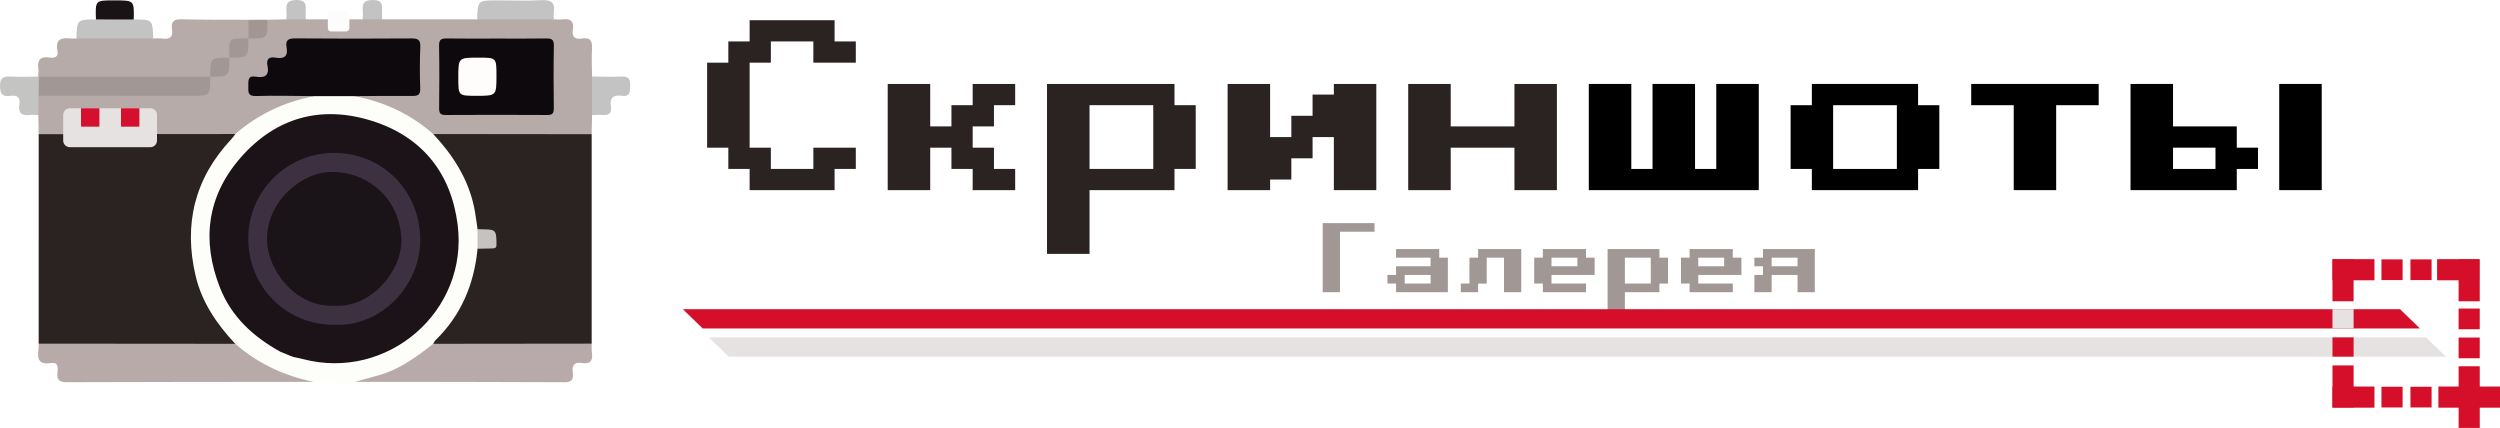
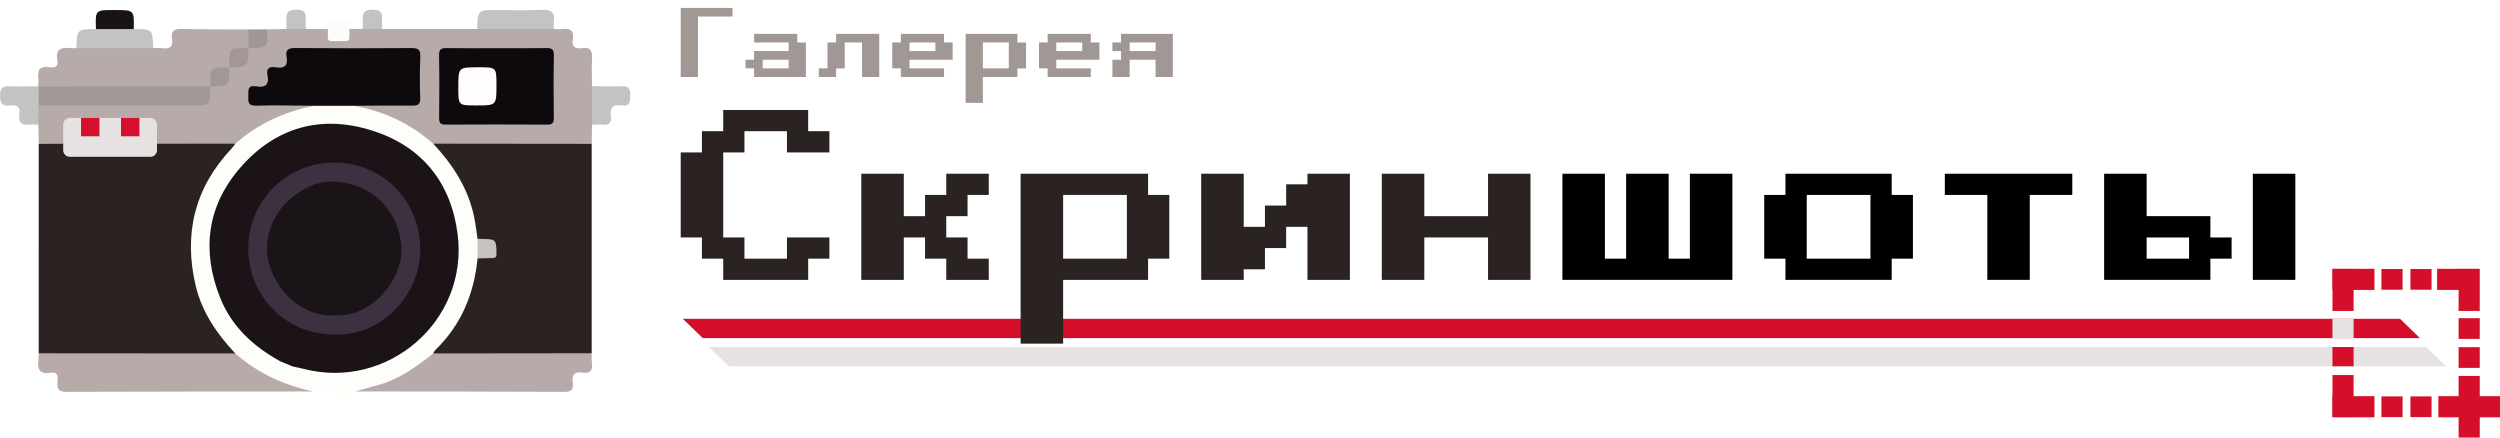
- <svg xmlns="http://www.w3.org/2000/svg" xml:space="preserve" width="471.71" height="80.739">
-   <defs>
-     <clipPath id="a" clipPathUnits="userSpaceOnUse">
-       <path d="M0 64.592h377.368V0H0z" />
-     </clipPath>
-   </defs>
-   <g clip-path="url(#a)" style="display:inline" transform="matrix(1.25 0 0 -1.25 0 80.74)">
-     <path d="m0 0 .001 31.613c.496.503 1.141.54 1.783.541a4827 4827 0 0 0 26.365-.004 3.7 3.7 0 0 0 1.1-.148c1.225-.684.239-1.275-.169-1.718-2.206-2.394-3.819-5.107-4.715-8.243-2.155-7.544-.713-14.313 4.366-20.299.309-.364.673-.683.909-1.109.254-.459.196-.809-.344-.998-.62-.204-1.26-.184-1.895-.185-8.33-.006-16.659-.008-24.988.003C1.576-.546.694-.664 0 0" style="fill:#2b2321;fill-opacity:1;fill-rule:nonzero;stroke:none" transform="translate(5.84 12.72)" />
-     <g aria-label="Скриншоты" style="font-size:44.099px;line-height:1.25;font-family:&quot;Light Pixel-7&quot;;-inkscape-font-specification:&quot;Light Pixel-7&quot;;stroke-width:.517">
-       <path d="M141.442 35.877v-4.005h-4.016v-4.005h-4.005V11.825h4.005V7.82h4.016V3.815h16.03V7.82h4.006v4.005h-8.01V7.82h-8.021v4.005h-4.005v16.042h4.005v4.005h8.02v-4.005h8.01v4.005h-4.004v4.005zm26.054 0V15.841h8.02v8.01h4.006v-4.005h4.005v-4.005h8.02v4.005h-4.004v4.005h-4.016v4.016h4.016v4.005h4.005v4.005h-8.021v-4.005h-4.005v-4.005h-4.005v8.01zm50.106-4.005V19.846h-12.026v12.026Zm-20.047 16.031V15.841h24.052v4.005h4.005v12.026h-4.005v4.005h-16.03v12.026zm34.075-12.026V15.841h8.021v10.024h4.005v-4.016h4.005v-4.005h4.016V15.84h8.01v20.036h-8.01V25.865h-4.016v4.005h-4.005v4.005h-4.005v2.002zm34.076 0V15.841h8.02v8.01h12.026v-8.01h8.01v20.036h-8.01v-8.01h-12.026v8.01z" style="font-family:&quot;Retro Gaming&quot;;-inkscape-font-specification:&quot;Retro Gaming&quot;;fill:#2b2321;fill-opacity:1" transform="matrix(.8 0 0 -.8 0 64.592)" />
-       <path d="M299.78 35.877V15.841h8.022v16.031h4.005v-16.03h8.02v16.03h4.005v-16.03h8.021v20.035Zm58.128-4.005V19.846h-12.026v12.026Zm-16.042 4.005v-4.005h-4.005V19.846h4.005v-4.005h20.047v4.005h4.005v12.026h-4.005v4.005zm38.091 0v-16.03h-8.021V15.84h24.052v4.005h-8.021v16.031Zm38.069-4.005v-4.005h-8.01v4.005Zm-16.03 4.005V15.841h8.02v8.01h12.026v4.016h4.005v4.005h-4.005v4.005zm28.056 0V15.841h8.021v20.036Z" style="font-family:&quot;Retro Gaming&quot;;-inkscape-font-specification:&quot;Retro Gaming&quot;" transform="matrix(.8 0 0 -.8 0 64.592)" />
-     </g>
-     <g aria-label="Галерея" style="font-size:14.336px;line-height:1.25;font-family:&quot;Light Pixel-7&quot;;-inkscape-font-specification:&quot;Light Pixel-7&quot;;display:inline;fill:#a19795;stroke-width:.168">
-       <path d="M199.657-20.487V-30.91h7.82v1.302h-5.212v9.121zm16.29-1.302v-1.302h-3.91v1.302zm-5.215 1.302v-1.302h-1.302v-1.302h1.302v-1.305h5.215v-1.302h-5.215V-27h6.517v1.302h1.302v5.211zm9.775 0v-1.302h1.302v-3.91h1.306V-27h6.513v6.513h-2.604v-5.211h-2.607v3.91h-1.302v1.301zm17.595-3.909v-1.302h-3.91v1.302zm-5.215 3.91v-1.303h-1.302v-3.91h1.302V-27h6.517v1.302h1.302v2.607h-6.513v1.302h5.211v1.302zm16.293-1.303v-3.91h-3.91v3.91zm-6.517 5.212V-27h7.819v1.302h1.302v3.91h-1.302v1.301h-5.212v3.91zm17.595-7.819v-1.302h-3.91v1.302zm-5.215 3.91v-1.303h-1.303v-3.91h1.302V-27h6.518v1.302h1.302v2.607h-6.514v1.302h5.212v1.302zm16.292-3.91v-1.302h-3.91v1.302zm-6.517 3.91v-2.605h1.302v-1.305h-1.302v-1.302h1.302V-27h7.82v6.513h-2.605v-2.604h-3.91v2.604z" style="font-family:&quot;Retro Gaming&quot;;-inkscape-font-specification:&quot;Retro Gaming&quot;" transform="scale(1 -1)" />
-     </g>
-     <path d="M0 0v-31.609c-.448-.459-1.029-.533-1.621-.535-7.021-.021-14.043-.049-21.064.014a3 3 0 0 0-.783.124c-1.029.419-.484 1.006-.086 1.462.835.956 1.674 1.903 2.385 2.96 1.65 2.452 2.658 5.151 3.201 8.046.153.819.155 1.696.699 2.405.408.293.89.298 1.362.32.68.033 1.1.298 1.079 1.052-.018.671-.402.916-1.011.957-.471.031-.953.025-1.379.288-.565.578-.555 1.359-.681 2.07-.743 4.221-2.489 7.935-5.4 11.106-.398.432-1.398.993-.213 1.715.625.195 1.267.174 1.905.175C-15.212.556-8.818.559-2.423.547-1.584.545-.697.669 0 0" style="fill:#2b2321;fill-opacity:1;fill-rule:nonzero;stroke:none" transform="translate(89.31 44.332)" />
-     <path d="m0 0-23.914.028c-.489-.239-.818.098-1.133.358-2.893 2.389-6.174 3.948-9.848 4.716-.364.076-1.529-.045-.611.972 2.272.447 4.568.141 6.851.202 2.22.06 2.266.063 2.274 2.213.005 1.332-.015 2.665.002 3.997.013.985-.366 1.468-1.405 1.467-5.436-.007-10.872.002-16.308-.006-.873-.001-1.43-.312-1.502-1.256-.077-1.012-.667-1.522-1.65-1.613-.754-.07-1.146-.489-1.215-1.231-.093-.994-.636-1.524-1.63-1.648-.611-.076-1.178-.275-1.125-1.066.057-.847.735-.812 1.303-.827 1.811-.048 3.624-.007 5.436-.023.743-.006 1.495.066 2.218-.182 1.038-.871-.094-.89-.468-1.01-1.257-.401-2.566-.611-3.804-1.109-2.029-.815-3.917-1.843-5.608-3.244-.454-.377-.896-.957-1.65-.708L-83.469.001l-.055 2.882c-.624.982-.61 1.976-.061 2.981.801.58 1.732.427 2.622.429 6.914.015 13.828.035 20.741-.015 1.428-.011 2.24.406 2.269 1.906.046.175.125.339.227.488.15.145.333.312.534.296 1.761-.141 2.201.938 2.246 2.395a.87.87 0 0 0 .307.368c.232.127.488.226.746.205 1.308-.109 1.785.552 1.706 1.773-.014.207.071.409.153.604q.117.22.334.34c1.889-.145 2.408 1.148 2.753 2.624l2.857.066c.982.622 1.964.627 2.945-.004l8.576.005c.983.622 1.966.625 2.948-.003l14.337.001a28 28 0 0 0 11.59 0c.424-.006.856-.065 1.271-.009 1.232.169 1.792-.282 1.581-1.562-.172-1.044.295-1.496 1.331-1.326 1.297.212 1.648-.374 1.566-1.595-.092-1.373-.007-2.757 0-4.136q1.128-2.916 0-5.83z" style="fill:#b7aba9;fill-opacity:1;fill-rule:nonzero;stroke:none" transform="translate(89.31 44.332)" />
-     <path d="M0 0c4.49-.83 8.482-2.698 11.92-5.719 2.967-3.178 5.268-6.733 6.172-11.057.227-1.087.347-2.197.517-3.296.623-.987.619-1.975.003-2.963-.523-5.344-2.463-10.033-6.366-13.821-.144-.139-.219-.349-.326-.527-.996-1.672-2.68-2.538-4.251-3.487-2.307-1.395-4.886-2.016-7.56-2.253-1.134-.532-2.17-.57-3.361.086-.834.459-1.903-.353-2.891-.089-3.914.212-7.297 1.764-10.362 4.111-.588.45-1.25.839-1.457 1.632-2.758 2.939-5.016 6.209-5.963 10.171-1.877 7.849-.184 14.827 5.407 20.762.211.223.377.488.565.733 3.445 3.003 7.44 4.859 11.914 5.719C-4.026.883-2.013.886 0 0" style="fill:#fdfdf9;fill-opacity:1;fill-rule:nonzero;stroke:none" transform="translate(53.475 50.079)" />
-     <path d="M0 0c3.417-2.99 7.39-4.837 11.82-5.743-12.418-.009-24.834-.005-37.251-.054-1.144-.004-1.521.356-1.409 1.454.075.733.168 1.638-1.039 1.437-1.663-.277-2.047.542-1.834 1.974.047.314.028.637.039.957z" style="fill:#b8aaa9;fill-opacity:1;fill-rule:nonzero;stroke:none" transform="translate(35.513 12.696)" />
-     <path d="M0 0c.478-.006.962.035 1.432-.028 1.112-.147 1.594.287 1.41 1.408-.199 1.209.328 1.536 1.507 1.505 3.342-.089 6.687-.057 10.032-.073.65-.949.61-1.895-.015-2.837l.005.005c-.164-.134-.329-.313-.539-.314-1.358-.007-2.026-.673-2.032-2.032-.001-.21-.181-.375-.314-.539l.004.004c-.119-.098-.243-.253-.38-.254-1.498-.011-2.239-.752-2.251-2.25-.001-.138-.155-.261-.254-.381l.005.005c-.518-.469-1.162-.504-1.805-.505a3856 3856 0 0 0-22.561.006 3.6 3.6 0 0 0-1.106.152 1.16 1.16 0 0 0-.511.364c.018.371.098.751.044 1.111-.207 1.366.258 2.005 1.714 1.764.722-.119 1.339.079 1.162.991-.351 1.809.633 2.065 2.067 1.883.261-.033.531.008.796.015A28 28 0 0 0 0 0" style="fill:#b6aba9;fill-opacity:1;fill-rule:nonzero;stroke:none" transform="translate(23.125 58.794)" />
-     <path d="M0 0c1.209.335 2.42.665 3.627 1.006 3.131.881 5.679 2.771 8.184 4.734l23.914.027c.01-.479-.027-.965.042-1.436.179-1.213-.326-1.68-1.509-1.485-1.161.191-1.52-.366-1.384-1.443.113-.902-.038-1.469-1.23-1.463C21.096-.005 10.548-.012 0 0" style="fill:#b8aaaa;fill-opacity:1;fill-rule:nonzero;stroke:none" transform="translate(53.585 6.956)" />
-     <path d="M0 0h-11.59c.094 2.859.094 2.859 3.016 2.859 2.223 0 4.452-.101 6.666.034C-.349 2.987.222 2.462-.024.95-.074.643-.011.317 0 0" style="fill:#c4c3c3;fill-opacity:1;fill-rule:nonzero;stroke:none" transform="translate(83.615 61.675)" />
-     <path d="M0 0h-11.59c.093 2.849.093 2.849 2.947 2.864q2.853 1.15 5.706-.002C-.091 2.853-.091 2.853 0 0" style="fill:#c4c3c3;fill-opacity:1;fill-rule:nonzero;stroke:none" transform="translate(23.125 58.794)" />
-     <path d="m0 0-.038-2.927c-.424.011-.855.076-1.271.022-1.233-.16-1.8.292-1.59 1.576.174 1.063-.329 1.466-1.348 1.315-1.141-.171-1.569.215-1.576 1.457-.008 1.293.519 1.502 1.615 1.445 1.375-.072 2.758-.007 4.137-.001l.12-.033C.616 1.892.622.941 0 0" style="fill:#c4c4c3;fill-opacity:1;fill-rule:nonzero;stroke:none" transform="translate(5.823 50.143)" />
-     <path d="M0 0v5.83c1.488-.011 2.978-.088 4.461-.013 1.129.058 1.332-.462 1.299-1.429-.029-.867-.004-1.657-1.221-1.472-1.29.197-1.905-.268-1.684-1.633.158-.982-.299-1.351-1.263-1.26C1.067.073.531.011 0 0" style="fill:#c3c3c3;fill-opacity:1;fill-rule:nonzero;stroke:none" transform="translate(89.364 47.216)" />
-     <path d="m0 0-5.705.002c-.1 2.875-.1 2.875 2.684 2.874h.16C.066 2.876.066 2.876 0 0" style="fill:#1a1316;fill-opacity:1;fill-rule:nonzero;stroke:none" transform="translate(20.188 61.657)" />
-     <path d="m0 0-2.945.004c.012.367.063.739.028 1.101-.112 1.14.03 1.819 1.527 1.815C.151 2.915 0 2.067-.025 1.102-.034.735-.009.368 0 0" style="fill:#c4c3c3;fill-opacity:1;fill-rule:nonzero;stroke:none" transform="translate(46.164 61.672)" />
-     <path d="m0 0-2.948.002c.011.368.062.739.027 1.102-.111 1.139.028 1.819 1.527 1.814C.147 2.913-.001 2.069-.026 1.103-.036.736-.01.368 0 0" style="fill:#c4c3c3;fill-opacity:1;fill-rule:nonzero;stroke:none" transform="translate(57.689 61.673)" />
-     <path d="m0 0 .015 2.837 2.857.003C2.904.007 2.904.007 0 0" style="fill:#a09795;fill-opacity:1;fill-rule:nonzero;stroke:none" transform="translate(37.49 58.77)" />
-     <path d="m0 0-.003 2.963c.366-.014.732-.038 1.098-.04 1.69-.011 1.757-.237 1.759-2.382 0-.528-.452-.485-.814-.495Q1.02.021 0 0" style="fill:#c6c2bf;fill-opacity:1;fill-rule:nonzero;stroke:none" transform="translate(72.088 27.043)" />
-     <path d="m0 0-6.039.002c-2.926.017-5.854.11-8.776.015-1.285-.042-1.186.626-1.175 1.462.01.813-.143 1.684 1.162 1.457 1.314-.227 2.04.171 1.73 1.665-.203.982.226 1.381 1.209 1.213 1.239-.213 1.942.137 1.673 1.562-.19 1.006.193 1.354 1.272 1.343 5.855-.054 11.712-.046 17.567-.006 1 .007 1.395-.212 1.345-1.304a78 78 0 0 1-.01-6.227C9.991.233 9.652.024 8.777.032 5.852.062 2.926.017 0 0" style="fill:#0e090c;fill-opacity:1;fill-rule:nonzero;stroke:none" transform="translate(53.475 50.079)" />
-     <path d="M0 0c2.453.001 4.907-.026 7.36.016.823.015 1.245-.094 1.225-1.093-.064-3.146-.043-6.293-.009-9.439.008-.742-.186-1.027-.976-1.022q-7.679.045-15.359 0c-.792-.004-.983.277-.975 1.017.033 3.146.053 6.294-.01 9.439-.02.995.397 1.111 1.224 1.096C-5.014-.029-2.507-.001 0 0" style="fill:#0e090d;fill-opacity:1;fill-rule:nonzero;stroke:none" transform="translate(75.019 58.773)" />
-     <path d="m0 0 .049 2.854 25.862.016c-.005-2.882-.005-2.883-2.835-2.882z" style="fill:#a19795;fill-opacity:1;fill-rule:nonzero;stroke:none" transform="translate(5.823 50.143)" />
-     <path d="M0 0c.006 2.878.006 2.878 2.885 2.885C2.879.006 2.879.006 0 0" style="fill:#a19795;fill-opacity:1;fill-rule:nonzero;stroke:none" transform="translate(31.73 53.009)" />
-     <path d="M0 0c.004 3.138-.243 2.878 2.885 2.885C2.88.006 2.88.006 0 0" style="fill:#a29795;fill-opacity:1;fill-rule:nonzero;stroke:none" transform="translate(34.61 55.89)" />
-     <path d="M0 0c-4.07 2.245-7.377 5.258-9.116 9.654-2.824 7.143-1.956 13.875 3.131 19.676 5.318 6.064 12.173 7.936 19.824 5.516 7.543-2.384 11.931-7.861 12.914-15.686C28.394 6.098 16.149-4.44 3.424-1.109c-.509.134-1.029.227-1.544.339C1.157-.75.445-.701 0 0" style="fill:#1b1318;fill-opacity:1;fill-rule:nonzero;stroke:none" transform="translate(42.33 11.492)" />
-     <path d="m0 0 1.88-.77C.258-1.285-.024-1.17 0 0" style="fill:#fefefe;fill-opacity:1;fill-rule:nonzero;stroke:none" transform="translate(42.33 11.492)" />
-     <path d="M0 0c-2.724.001-2.724.001-2.724 2.718 0 3.042 0 3.042 3.04 3.043 2.721.002 2.721.002 2.721-2.722C3.036-.001 3.036-.001 0 0" style="fill:#fefdfb;fill-opacity:1;fill-rule:nonzero;stroke:none" transform="translate(71.903 50.13)" />
-     <path d="M0 0c-7.45-.226-13.354 5.563-13.372 12.991-.016 7.137 5.833 13.043 13.097 12.954 7.222-.089 12.786-5.71 12.866-13.01C12.668 5.973 6.746-.177 0 0" style="fill:#3c3041;fill-opacity:1;fill-rule:nonzero;stroke:none" transform="translate(50.845 15.565)" />
-     <path d="M0 0c-5.787-.341-10.156 5.195-10.259 9.849-.131 5.961 5.376 10.455 9.947 10.347 5.799-.138 10.123-4.436 10.33-10.146C10.19 5.282 5.438-.339 0 0" style="fill:#1a1418;fill-opacity:1;fill-rule:nonzero;stroke:none" transform="translate(50.566 18.447)" />
-     <path d="M0 0h-259.211l3.001-2.911H3Z" style="fill:#d50f2a;fill-opacity:1;fill-rule:nonzero;stroke:none" transform="translate(362.28 17.922)" />
-     <path d="M0 0h-259.211l3.001-2.911H3Z" style="fill:#e5e2e1;fill-opacity:1;fill-rule:nonzero;stroke:none" transform="translate(366.207 13.665)" />
-     <path d="M0 0h-2.253c-.275 0-.5.225-.5.5v2.165c0 .275.225.5.5.5H0c.275 0 .5-.225.5-.5V.5C.5.225.275 0 0 0" style="fill:#fdfbfc;fill-opacity:1;fill-rule:nonzero;stroke:none" transform="translate(52.24 59.839)" />
-     <path d="M0 0h-12.158c-.55 0-1 .45-1 1v3.876c0 .55.45 1 1 1H0c.55 0 1-.45 1-1V1C1 .45.55 0 0 0" style="fill:#e5e2e1;fill-opacity:1;fill-rule:nonzero;stroke:none" transform="translate(22.698 42.373)" />
-     <path d="M15.006 45.474h-2.775v2.775h2.775zm6.036 0h-2.775v2.775h2.775z" style="fill:#d4102e;fill-opacity:1;fill-rule:nonzero;stroke:none" />
-     <path d="M358.418 22.282h-6.338v3.191h6.338zm15.794 0h-6.338v3.191h6.338zM358.418 3.055h-6.338v3.191h6.338zm18.95 0h-9.301v3.191h9.301z" style="fill:#d50f2a;fill-opacity:1;fill-rule:nonzero;stroke:none" />
-     <path d="M0 0v-9.301h-3.191V0Z" style="fill:#d50f2a;fill-opacity:1;fill-rule:nonzero;stroke:none" transform="translate(374.313 9.301)" />
-     <path d="M374.311 19.113h-3.191v6.338h3.191zm-19.04-16.018h-3.191v6.338h3.191zm0 16.018h-3.191v6.338h3.191zm19.04-4.221h-3.191v3.125h3.191zm0-4.377h-3.191v3.125h3.191zm-7.269 11.799h-3.191v3.125h3.191zm-4.377 0h-3.191v3.125h3.191z" style="fill:#d50f2a;fill-opacity:1;fill-rule:nonzero;stroke:none" />
-     <path d="M355.271 15.011h-3.191v2.911h3.191z" style="fill:#e5e2e1;fill-opacity:1;fill-rule:nonzero;stroke:none" />
-     <path d="M355.271 10.754h-3.191v2.911h3.191zm7.394-7.666h-3.191v3.125h3.191zm4.377 0h-3.191v3.125h3.191z" style="display:inline;fill:#d50f2a;fill-opacity:1;fill-rule:nonzero;stroke:none" />
-   </g>
+ <svg xmlns="http://www.w3.org/2000/svg" width="471.71" height="82.558" version="1.1" xml:space="preserve">
+   <path d="m7.3 66.658 0.001-39.516c0.62-0.629 1.426-0.675 2.229-0.676a6033.8 6033.8 0 0 1 32.956 5e-3 4.625 4.625 0 0 1 1.375 0.185c1.531 0.855 0.299 1.594-0.211 2.147-2.757 2.993-4.774 6.384-5.894 10.304-2.694 9.43-0.891 17.891 5.457 25.374 0.386 0.455 0.841 0.854 1.136 1.386 0.318 0.574 0.245 1.011-0.43 1.248-0.775 0.255-1.575 0.23-2.369 0.231-10.412 0.007-20.824 0.01-31.235-0.004-1.046-0.001-2.149 0.146-3.016-0.684" fill="#2b2321" />
+   <path d="m111.64 27.143v39.511c-0.56 0.574-1.286 0.666-2.026 0.669-8.776 0.026-17.554 0.061-26.33-0.018a3.75 3.75 0 0 1-0.979-0.155c-1.286-0.524-0.605-1.258-0.107-1.827 1.044-1.195 2.092-2.379 2.981-3.7 2.062-3.065 3.322-6.439 4.001-10.058 0.191-1.024 0.194-2.12 0.874-3.006 0.51-0.366 1.113-0.372 1.702-0.4 0.85-0.041 1.375-0.372 1.349-1.315-0.022-0.839-0.502-1.145-1.264-1.196-0.589-0.039-1.191-0.031-1.724-0.36-0.706-0.723-0.694-1.699-0.851-2.587-0.929-5.276-3.111-9.919-6.75-13.882-0.497-0.54-1.748-1.241-0.266-2.144 0.781-0.244 1.584-0.217 2.381-0.219 7.994-0.007 15.986-0.011 23.98 0.004 1.049 0.003 2.158-0.152 3.029 0.684" fill="#2b2321" />
+   <path d="m111.64 27.143-29.892-0.035c-0.611 0.299-1.022-0.122-1.416-0.448-3.616-2.986-7.718-4.935-12.31-5.895-0.455-0.095-1.911 0.056-0.764-1.215 2.84-0.559 5.71-0.176 8.564-0.253 2.775-0.075 2.833-0.079 2.842-2.766 0.006-1.665-0.019-3.331 0.003-4.996 0.016-1.231-0.458-1.835-1.756-1.834-6.795 0.009-13.59-0.003-20.385 0.007-1.091 0.001-1.788 0.39-1.877 1.57-0.096 1.265-0.834 1.903-2.062 2.016-0.943 0.087-1.433 0.611-1.519 1.539-0.116 1.242-0.795 1.905-2.038 2.06-0.764 0.095-1.472 0.344-1.406 1.333 0.071 1.059 0.919 1.015 1.629 1.034 2.264 0.06 4.53 0.009 6.795 0.029 0.929 0.007 1.869-0.083 2.772 0.228 1.298 1.089-0.117 1.113-0.585 1.262-1.571 0.501-3.208 0.764-4.755 1.386-2.536 1.019-4.896 2.304-7.01 4.055-0.568 0.471-1.12 1.196-2.062 0.885l-37.102 0.036-0.069-3.603c-0.78-1.228-0.762-2.47-0.076-3.726 1.001-0.725 2.165-0.534 3.277-0.536 8.643-0.019 17.285-0.044 25.926 0.019 1.785 0.014 2.8-0.507 2.836-2.382 0.058-0.219 0.156-0.424 0.284-0.61 0.188-0.181 0.416-0.39 0.667-0.37 2.201 0.176 2.751-1.173 2.808-2.994a1.087 1.087 0 0 1 0.384-0.46c0.29-0.159 0.61-0.282 0.932-0.256 1.635 0.136 2.231-0.69 2.132-2.216-0.018-0.259 0.089-0.511 0.191-0.755q0.146-0.275 0.417-0.425c2.361 0.181 3.01-1.435 3.441-3.28l3.571-0.083c1.228-0.777 2.455-0.784 3.681 5e-3l10.72-0.006c1.229-0.777 2.458-0.781 3.685 0.004l17.921-0.001a35 35 0 0 1 14.488 0c0.53 0.007 1.07 0.081 1.589 0.011 1.54-0.211 2.24 0.352 1.976 1.952-0.215 1.305 0.369 1.87 1.664 1.657 1.621-0.265 2.06 0.468 1.958 1.994-0.115 1.716-9e-3 3.446 0 5.17q1.41 3.645 0 7.287z" fill="#b7aba9" />
+   <path d="m66.844 19.96c5.612 1.038 10.602 3.373 14.9 7.149 3.709 3.973 6.585 8.416 7.715 13.821 0.284 1.359 0.434 2.746 0.646 4.12 0.779 1.234 0.774 2.469 0.004 3.704-0.654 6.68-3.079 12.541-7.957 17.276-0.18 0.174-0.274 0.436-0.407 0.659-1.245 2.09-3.35 3.172-5.314 4.359-2.884 1.744-6.107 2.52-9.45 2.816-1.417 0.665-2.712 0.713-4.201-0.107-1.042-0.574-2.379 0.441-3.614 0.111-4.893-0.265-9.121-2.205-12.952-5.139-0.735-0.562-1.562-1.049-1.821-2.04-3.447-3.674-6.27-7.761-7.454-12.714-2.346-9.811-0.23-18.534 6.759-25.952 0.264-0.279 0.471-0.61 0.706-0.916 4.306-3.754 9.3-6.074 14.892-7.149 2.516-1.101 5.032-1.105 7.549 0.003" fill="#fdfdf9" />
+   <path d="m44.391 66.688c4.271 3.737 9.238 6.046 14.775 7.179-15.522 0.011-31.042 0.006-46.564 0.068-1.43 5e-3 -1.901-0.445-1.761-1.817 0.094-0.916 0.21-2.047-1.299-1.796-2.079 0.346-2.559-0.677-2.292-2.467 0.059-0.393 0.035-0.796 0.049-1.196z" fill="#b8aaa9" />
+   <path d="m28.906 9.066c0.598 0.007 1.202-0.044 1.79 0.035 1.39 0.184 1.992-0.359 1.762-1.76-0.249-1.511 0.41-1.92 1.884-1.881 4.178 0.111 8.359 0.071 12.54 0.091 0.812 1.186 0.762 2.369-0.019 3.546l0.006-0.006c-0.205 0.168-0.411 0.391-0.674 0.393-1.698 0.009-2.533 0.841-2.54 2.54-0.001 0.263-0.226 0.469-0.393 0.674l5e-3 -5e-3c-0.149 0.122-0.304 0.316-0.475 0.318-1.873 0.014-2.799 0.94-2.814 2.812-0.001 0.172-0.194 0.326-0.318 0.476l0.006-0.006c-0.647 0.586-1.452 0.63-2.256 0.631a4820 4820 0 0 1-28.201-0.007 4.5 4.5 0 0 1-1.383-0.19 1.45 1.45 0 0 1-0.639-0.455c0.022-0.464 0.122-0.939 0.055-1.389-0.259-1.708 0.323-2.506 2.143-2.205 0.902 0.149 1.674-0.099 1.452-1.239-0.439-2.261 0.791-2.581 2.584-2.354 0.326 0.041 0.664-0.01 0.995-0.019a35 35 0 0 1 14.488 0" fill="#b6aba9" />
+   <path d="m66.981 73.863c1.511-0.419 3.025-0.831 4.534-1.258 3.914-1.101 7.099-3.464 10.23-5.918l29.892-0.034c0.013 0.599-0.034 1.206 0.052 1.795 0.224 1.516-0.407 2.1-1.886 1.856-1.451-0.239-1.9 0.458-1.73 1.804 0.141 1.127-0.048 1.836-1.538 1.829-13.185-0.069-26.37-0.06-39.555-0.075" fill="#b8aaaa" />
+   <path d="m104.52 5.465h-14.488c0.117-3.574 0.117-3.574 3.77-3.574 2.779 0 5.565 0.126 8.332-0.043 1.949-0.117 2.663 0.539 2.355 2.429-0.062 0.384 0.016 0.791 0.03 1.188" fill="#c4c3c3" />
+   <path d="m28.906 9.066h-14.488c0.116-3.561 0.116-3.561 3.684-3.58q3.566-1.438 7.133 0.003c3.558 0.011 3.558 0.011 3.671 3.578" fill="#c4c3c3" />
+   <path d="m7.279 19.88-0.048 3.659c-0.53-0.014-1.069-0.095-1.589-0.028-1.541 0.2-2.25-0.365-1.988-1.97 0.217-1.329-0.411-1.833-1.685-1.644-1.426 0.214-1.961-0.269-1.97-1.821-0.01-1.616 0.649-1.877 2.019-1.806 1.719 0.09 3.447 0.009 5.171 0.001l0.15 0.041c0.709 1.202 0.716 2.391-0.061 3.567" fill="#c4c4c3" />
+   <path d="m111.71 23.538v-7.287c1.86 0.014 3.723 0.11 5.576 0.016 1.411-0.072 1.665 0.578 1.624 1.786-0.036 1.084-5e-3 2.071-1.526 1.84-1.613-0.246-2.381 0.335-2.105 2.041 0.198 1.228-0.374 1.689-1.579 1.575-0.656-0.062-1.326 0.015-1.99 0.029" fill="#c3c3c3" />
+   <path d="m25.235 5.487-7.131-0.003c-0.125-3.594-0.125-3.594 3.355-3.592h0.2c3.659 0 3.659 0 3.576 3.595" fill="#1a1316" />
+   <path d="m57.705 5.468-3.681-5e-3c0.015-0.459 0.079-0.924 0.035-1.376-0.14-1.425 0.037-2.274 1.909-2.269 1.926 0.006 1.738 1.066 1.706 2.272-0.011 0.459 0.02 0.917 0.031 1.377" fill="#c4c3c3" />
+   <path d="m72.111 5.467-3.685-0.003c0.014-0.46 0.077-0.924 0.034-1.377-0.139-1.424 0.035-2.274 1.909-2.268 1.926 0.006 1.741 1.061 1.71 2.269-0.013 0.459 0.02 0.919 0.033 1.379" fill="#c4c3c3" />
+   <path d="m46.863 9.096 0.019-3.546 3.571-0.004c0.04 3.541 0.04 3.541-3.59 3.55" fill="#a09795" />
+   <path d="m90.11 48.755-0.004-3.704c0.458 0.018 0.915 0.048 1.373 0.05 2.112 0.014 2.196 0.296 2.199 2.978 0 0.66-0.565 0.606-1.018 0.619q-1.275 0.031-2.55 0.058" fill="#c6c2bf" />
+   <path d="m66.844 19.96-7.549-0.003c-3.658-0.021-7.317-0.138-10.97-0.019-1.606 0.052-1.482-0.782-1.469-1.827 0.013-1.016-0.179-2.105 1.452-1.821 1.643 0.284 2.55-0.214 2.163-2.081-0.254-1.228 0.282-1.726 1.511-1.516 1.549 0.266 2.428-0.171 2.091-1.952-0.237-1.258 0.241-1.692 1.59-1.679 7.319 0.068 14.64 0.058 21.959 0.007 1.25-0.009 1.744 0.265 1.681 1.63a97.5 97.5 0 0 0-0.013 7.784c0.041 1.186-0.383 1.448-1.476 1.438-3.656-0.037-7.314 0.019-10.971 0.04" fill="#0e090c" />
+   <path d="m93.774 9.092c3.066-0.001 6.134 0.033 9.2-0.02 1.029-0.019 1.556 0.117 1.531 1.366-0.08 3.933-0.054 7.866-0.011 11.799 0.01 0.927-0.233 1.284-1.22 1.278q-9.599-0.056-19.199 0c-0.99 5e-3 -1.229-0.346-1.219-1.271 0.041-3.933 0.066-7.867-0.013-11.799-0.025-1.244 0.496-1.389 1.53-1.37 3.132 0.054 6.266 0.019 9.4 0.018" fill="#0e090d" />
+   <path d="m7.279 19.88 0.061-3.567 32.327-0.02c-0.006 3.603-0.006 3.604-3.544 3.603z" fill="#a19795" />
+   <path d="m39.663 16.297c0.007-3.598 0.007-3.598 3.606-3.606-0.007 3.599-0.007 3.599-3.606 3.606" fill="#a19795" />
+   <path d="m43.263 12.696c5e-3 -3.922-0.304-3.598 3.606-3.606-0.006 3.599-0.006 3.599-3.606 3.606" fill="#a29795" />
+   <path d="m52.913 68.193c-5.088-2.806-9.221-6.572-11.395-12.068-3.53-8.929-2.445-17.344 3.914-24.595 6.647-7.58 15.216-9.92 24.78-6.895 9.429 2.98 14.914 9.826 16.142 19.608 2.051 16.328-13.255 29.5-29.161 25.336-0.636-0.168-1.286-0.284-1.93-0.424-0.904-0.025-1.794-0.086-2.35-0.963" fill="#1b1318" />
+   <path d="m52.913 68.193 2.35 0.963c-2.027 0.644-2.38 0.5-2.35-0.963" fill="#fefefe" />
+   <path d="m89.879 19.896c-3.405-0.001-3.405-0.001-3.405-3.397 0-3.803 0-3.803 3.8-3.804 3.401-0.003 3.401-0.003 3.401 3.402-0.001 3.8-0.001 3.8-3.796 3.799" fill="#fefdfb" />
+   <path d="m63.556 63.102c-9.312 0.282-16.692-6.954-16.715-16.239-0.02-8.921 7.291-16.304 16.371-16.192 9.027 0.111 15.982 7.138 16.082 16.262 0.096 8.703-7.306 16.39-15.739 16.169" fill="#3c3041" />
+   <path d="m63.208 59.5c-7.234 0.426-12.695-6.494-12.824-12.311-0.164-7.451 6.72-13.069 12.434-12.934 7.249 0.172 12.654 5.545 12.912 12.682 0.215 5.96-5.725 12.986-12.522 12.562" fill="#1a1418" />
+   <path d="m65.3 7.76h-2.816c-0.344 0-0.625-0.281-0.625-0.625v-2.706c0-0.344 0.281-0.625 0.625-0.625h2.816c0.344 0 0.625 0.281 0.625 0.625v2.706c0 0.344-0.281 0.625-0.625 0.625" fill="#fdfbfc" />
+   <path d="m28.373 29.592h-15.198c-0.688 0-1.25-0.562-1.25-1.25v-4.845c0-0.688 0.562-1.25 1.25-1.25h15.198c0.688 0 1.25 0.562 1.25 1.25v4.845c0 0.688-0.562 1.25-1.25 1.25" fill="#e5e2e1" />
+   <path d="m18.758 25.716h-3.469v-3.469h3.469zm7.545 0h-3.469v-3.469h3.469z" fill="#d4102e" />
+   <path d="m452.85 60.156h-324.01l3.751 3.639h324.01z" fill="#d50f2a" />
+   <path d="m457.76 65.477h-324.01l3.751 3.638 324.01 5e-4z" fill="#e5e2e1" />
+   <path d="m440.1 50.744v7.924h3.988v-7.924z" fill="#d50f2a" stroke-width="1.25" />
+   <path d="m440.1 50.717v3.988h7.924v-3.988z" fill="#d50f2a" stroke-width="1.25" />
+   <path d="m449.34 50.76v3.906h3.99v-3.906z" fill="#d50f2a" stroke-width="1.25" />
+   <path d="m454.81 50.76v3.906h3.988v-3.906z" fill="#d50f2a" stroke-width="1.25" />
+   <path d="m459.84 50.717v3.988h7.924v-3.988z" fill="#d50f2a" stroke-width="1.25" />
+   <path d="m463.9 50.744v7.924h3.988v-7.924z" fill="#d50f2a" stroke-width="1.25" />
+   <path d="m463.9 60.037v3.906h3.988v-3.906z" fill="#d50f2a" stroke-width="1.25" />
+   <path d="m463.9 65.508v3.906h3.988v-3.906z" fill="#d50f2a" stroke-width="1.25" />
+   <path d="m467.89 70.932v11.626h-3.989v-11.626z" fill="#d50f2a" />
+   <path d="m460.08 74.75v3.99h11.627v-3.99z" fill="#d50f2a" stroke-width="1.25" />
+   <path d="m454.81 74.793v3.906h3.988v-3.906z" fill="#d50f2a" stroke-width="1.25" />
+   <path d="m449.34 74.793v3.906h3.99v-3.906z" fill="#d50f2a" stroke-width="1.25" />
+   <path d="m440.1 74.75v3.99h7.924v-3.99z" fill="#d50f2a" stroke-width="1.25" />
+   <path d="m440.1 70.768v7.922h3.988v-7.922z" fill="#d50f2a" stroke-width="1.25" />
+   <path d="m440.1 65.477v3.639h3.988v-3.639z" fill="#d50f2a" stroke-width="1.25" />
+   <path d="m444.09 63.795h-3.989v-3.639h3.989z" fill="#e5e2e1" />
+   <path d="m128.44 1.498v13.027h3.26v-11.4h6.516v-1.627zm13.844 4.887v1.627h6.519v1.629h-6.519v1.631h-1.627v1.627h1.627v1.627h9.773v-6.514h-1.627v-1.627zm15.479 0v1.627h-1.633v4.887h-1.627v1.627h3.26v-1.625h1.627v-4.889h3.26v6.514h3.254v-8.141zm12.215 0v1.627h-1.627v4.887h1.627v1.629l8.146-2e-3v-1.627h-6.514v-1.627h8.141v-3.26h-1.627v-1.627zm12.221 0v13.029h3.258v-4.889h6.516v-1.625h1.627v-4.889h-1.627v-1.627zm15.473 0v1.627h-1.627v4.887h1.629v1.629l8.146-2e-3v-1.627h-6.516v-1.627h8.143v-3.26h-1.627v-1.627zm13.848 0v1.627h-1.627v1.629h1.627v1.631h-1.627v3.256l3.258-2e-3v-3.254h4.889v3.254h3.256v-8.141zm-39.91 1.627h4.889v1.629h-4.889zm13.848 0h4.889v4.887h-4.889zm13.848 0h4.889v1.629h-4.889zm13.846 0h4.889v1.629h-4.889zm-69.234 3.26h4.889v1.627h-4.889z" fill="#a19795" stroke-width=".21" />
+   <path d="m136.46 52.812v-4.005h-4.016v-4.005h-4.005v-16.042h4.005v-4.005h4.016v-4.005h16.03v4.005h4.006v4.005h-8.01v-4.005h-8.021v4.005h-4.005v16.042h4.005v4.005h8.02v-4.005h8.01v4.005h-4.004v4.005zm26.054 0v-20.036h8.02v8.01h4.006v-4.005h4.005v-4.005h8.02v4.005h-4.004v4.005h-4.016v4.016h4.016v4.005h4.005v4.005h-8.021v-4.005h-4.005v-4.005h-4.005v8.01zm50.106-4.005v-12.026h-12.026v12.026zm-20.047 16.031v-32.062h24.052v4.005h4.005v12.026h-4.005v4.005h-16.03v12.026zm34.075-12.026v-20.036h8.021v10.024h4.005v-4.016h4.005v-4.005h4.016v-2.004h8.01v20.036h-8.01v-10.011h-4.016v4.005h-4.005v4.005h-4.005v2.002zm34.076 0v-20.036h8.02v8.01h12.026v-8.01h8.01v20.036h-8.01v-8.01h-12.026v8.01z" fill="#2b2321" stroke-width=".517" />
+   <path d="m294.8 52.812v-20.036h8.022v16.031h4.005v-16.03h8.02v16.03h4.005v-16.03h8.021v20.035zm58.128-4.005v-12.026h-12.026v12.026zm-16.042 4.005v-4.005h-4.005v-12.026h4.005v-4.005h20.047v4.005h4.005v12.026h-4.005v4.005zm38.091 0v-16.03h-8.021v-4.007h24.052v4.005h-8.021v16.031zm38.069-4.005v-4.005h-8.01v4.005zm-16.03 4.005v-20.036h8.02v8.01h12.026v4.016h4.005v4.005h-4.005v4.005zm28.056 0v-20.036h8.021v20.036z" stroke-width=".517" />
</svg>
